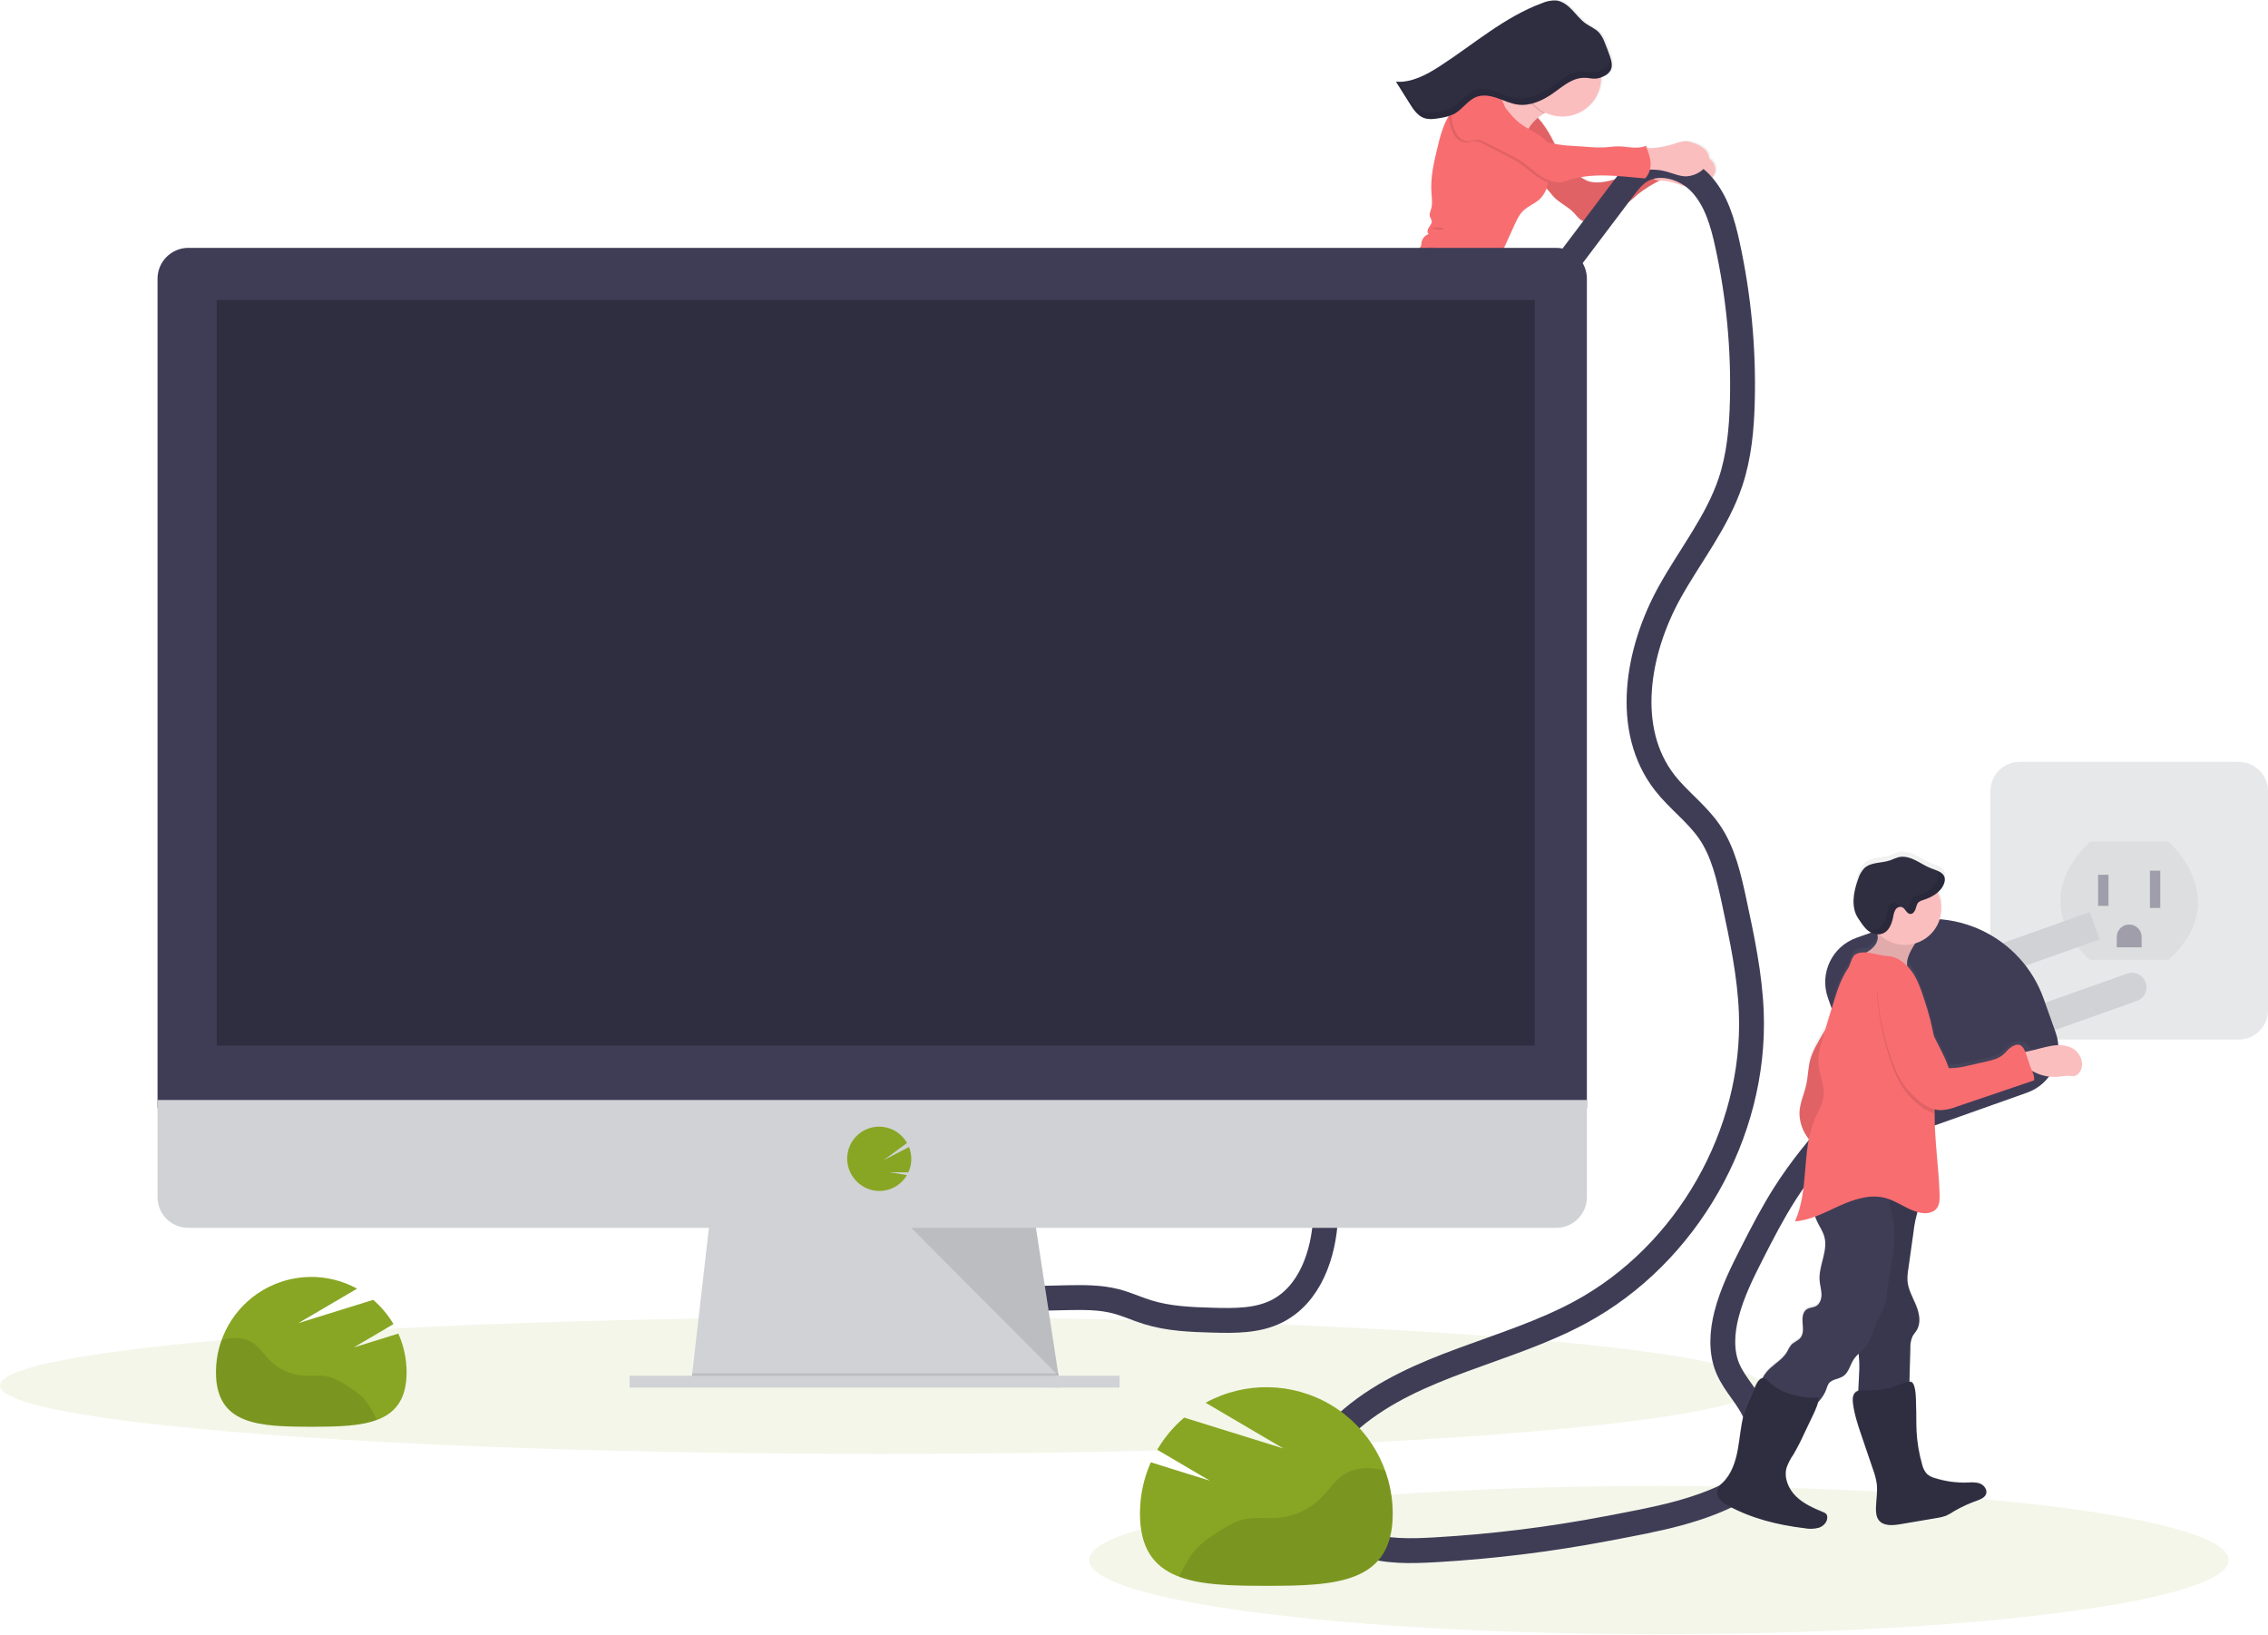
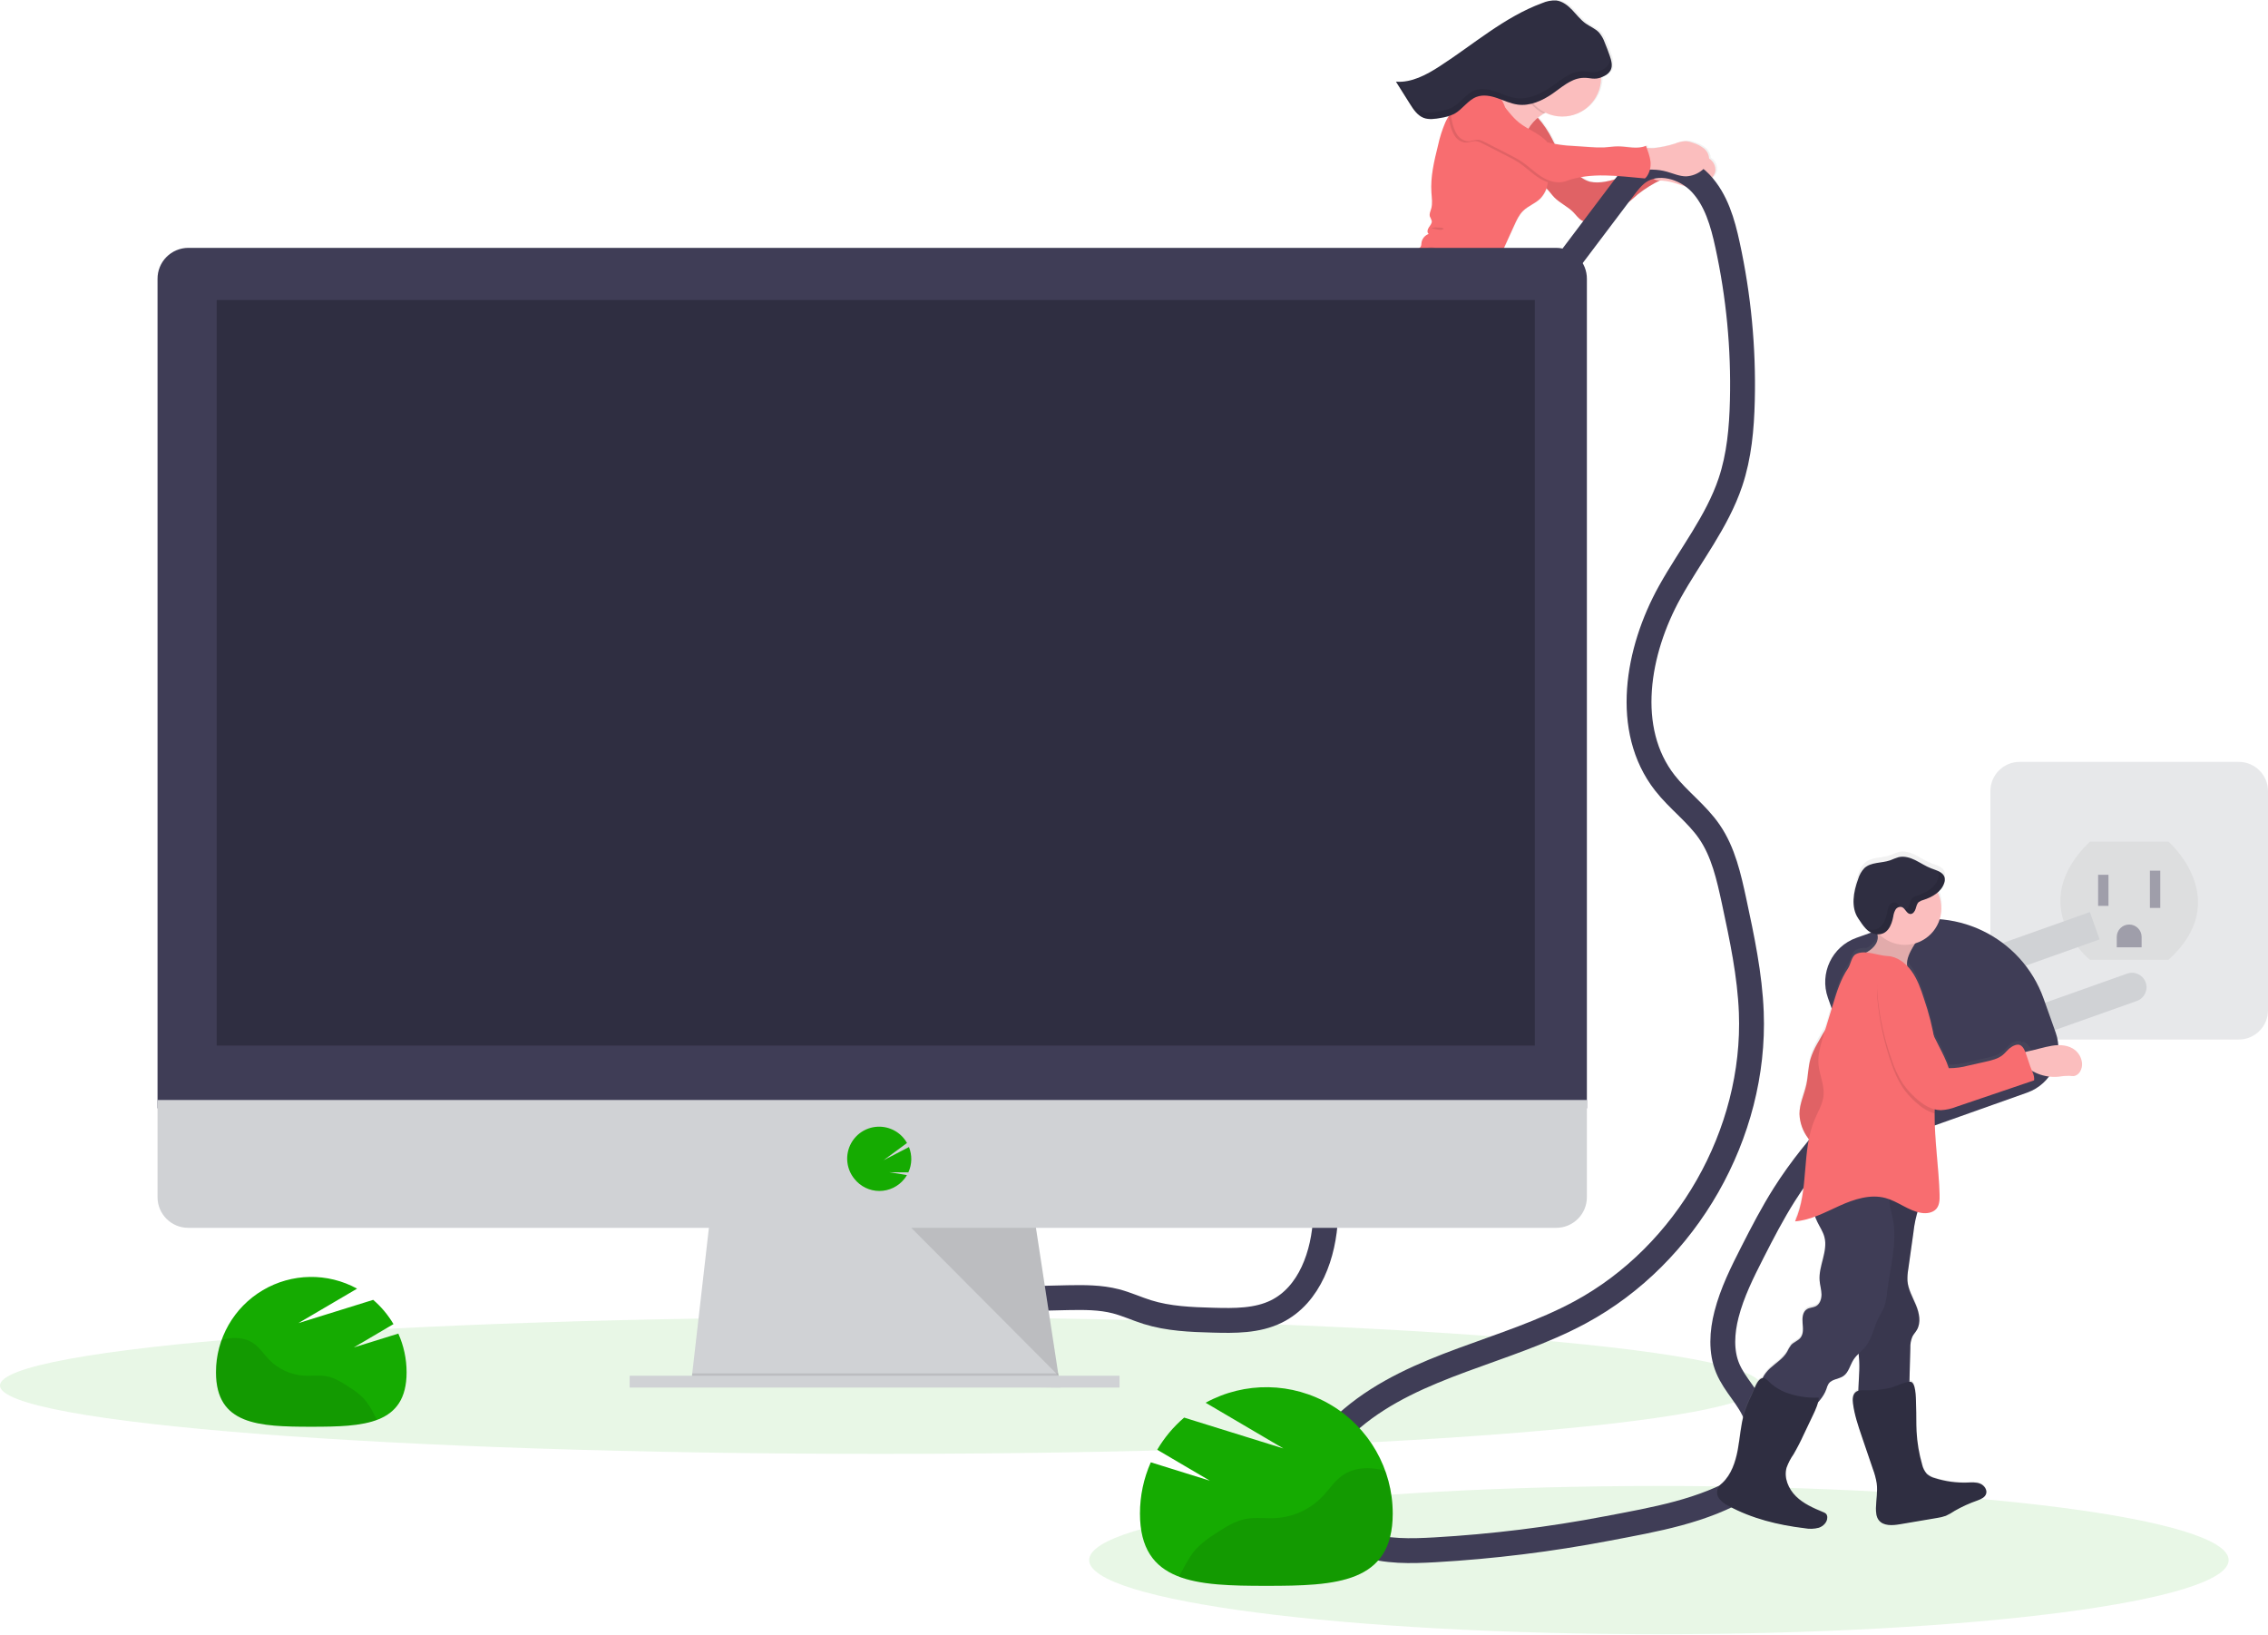
<svg xmlns="http://www.w3.org/2000/svg" xmlns:xlink="http://www.w3.org/1999/xlink" data-name="Layer 1" width="1094.72" height="788.69" viewBox="0 0 1094.72 788.69">
  <defs>
    <linearGradient id="a" x1="2938.83" y1="215.4" x2="2938.83" y2="-91.93" gradientTransform="rotate(59.3 1726.545 -1812.88)" gradientUnits="userSpaceOnUse">
      <stop offset="0" stop-color="gray" stop-opacity=".25" />
      <stop offset=".54" stop-color="gray" stop-opacity=".12" />
      <stop offset="1" stop-color="gray" stop-opacity=".1" />
    </linearGradient>
    <linearGradient id="b" x1="1364.21" y1="820.42" x2="1364.21" y2="492.03" gradientTransform="matrix(-1 -.04 -.04 1 2349.24 29.65)" xlink:href="#a" />
  </defs>
  <g opacity=".5">
    <rect x="960.72" y="367.69" width="134" height="134" rx="14.12" fill="#d0d2d5" />
    <path d="M1008.72 406.2h38s32 28 0 57h-38s-32-26 0-57z" opacity=".1" />
    <path fill="#3f3d56" d="M1012.72 422.19h5v15h-5zm25-2h5v18h-5zm-10 26a6 6 0 016 6v5h-12v-5a6 6 0 016-6z" />
  </g>
  <path d="M674.41 294.11c3.17-.07 6.33.17 9.49 0 2.89-.14 5.76-.61 8.65-.9 4.94-.49 9.92-.45 14.88-.66 3.26-.14 6.7-.46 9.34-2.38 2.48-1.79 3.86-4.71 6.07-6.83 9-8.65 15.17-20.22 23.17-29.82 2-2.44 4.09-4.87 5.9-7.48 3.47-5 5.92-10.67 8.36-16.27a45.11 45.11 0 002.4-6.42c.45-1.76.68-3.58 1.28-5.3 1.24-3.52 4.22-6.6 4.58-10.31l-.42.06c3.64-4.63 3.08-12.7 4.88-18.63a80.28 80.28 0 014.17-10.29l6.69-14.57c1.15-2.5 2.35-5.08 4.34-7 2.41-2.33 5.77-3.49 8.19-5.81a12.71 12.71 0 003.14-5.11l.21.2c1.28 1.25 2.28 2.78 3.53 4.07 2.69 2.78 6.42 4.37 9.16 7.1 1.4 1.39 2.55 3.08 4.24 4.09a4.7 4.7 0 005.44-.67c4.91-4.32 12.23-4.72 17.54-8.53 1.47-1.06 2.75-2.35 4.13-3.51a56.32 56.32 0 0110.67-6.7 26.61 26.61 0 016.59.94c3.08.85 6.09 2.26 9.29 2.2a13.4 13.4 0 007.81-3c1.63-1.26 3.12-3 3.36-5a6.42 6.42 0 00-2.4-5.4c-.22-.19-.45-.36-.68-.53A6.68 6.68 0 00876 127a16 16 0 00-5.45-2.78 11.69 11.69 0 00-3.44-.78 15.7 15.7 0 00-5.34 1.25 51.34 51.34 0 01-10.47 2.2c-.63.06-1.91-.07-3-.08l-.37-1.06c-4.16 1.92-9 .34-13.56.35-2.22 0-4.43.39-6.64.53a59.92 59.92 0 01-7.34-.16L813 126a87.11 87.11 0 01-9.42-1c-.83-1.69-1.66-3.38-2.59-5a46.27 46.27 0 00-5.49-7.63 26.52 26.52 0 012.64-2l.18-.11c.23-.13.51-.27.82-.41a18.93 18.93 0 0027.06-17.08 14.5 14.5 0 001.6-.73c.3-.16.6-.33.89-.52l.43-.29a8.34 8.34 0 00.78-.67c.12-.12.24-.24.35-.37a4.78 4.78 0 00.57-.84c.06-.12.12-.23.17-.35s0-.09.05-.14.07-.18.1-.26 0-.12.05-.18l.06-.24a1.29 1.29 0 000-.19v-.44a1.64 1.64 0 010-.22 1.7 1.7 0 000-.22v-.22a1.62 1.62 0 000-.22v-.27a1.79 1.79 0 000-.23v-.91a1.16 1.16 0 000-.18 2.33 2.33 0 000-.28v-.16c0-.05 0-.2-.07-.3v-.14l-.09-.32v-.12c0-.11-.07-.22-.1-.33v-.1l-.12-.36v-.06c0-.17-.11-.35-.17-.52-.75-2.16-1.56-4.31-2.42-6.43a15.64 15.64 0 00-2.78-4.86c-1.77-1.88-4.31-2.82-6.43-4.32-2.5-1.76-4.37-4.25-6.49-6.47s-4.69-4.23-7.74-4.6a15.16 15.16 0 00-7.06 1.29c-18.37 6.78-33.41 20.14-49.88 30.74-6.41 4.13-13.59 8-21.18 7.47l6.7 10.64c.32.52.65 1 1 1.54s.7 1 1.07 1.5a12.07 12.07 0 003.51 3.22 7.69 7.69 0 001.08.52 8.88 8.88 0 001 .31c2.39.57 5 .09 7.42-.39.83-.16 1.66-.33 2.48-.52l1-.28h.16v.16c-.56 1-1.09 1.91-1.56 2.9a60.81 60.81 0 00-3.57 11.12c-1.89 7.5-3.79 15.16-3.29 22.86.17 2.6.61 5.26-.14 7.76-.36 1.23-1 2.49-.66 3.71a17.12 17.12 0 01.92 2.18c.16 1.16-.76 2.16-1.42 3.12s-1 2.49-.06 3.16a5.39 5.39 0 00-3.57 4.45 3.79 3.79 0 01-.34 1.71 4.23 4.23 0 01-1 .93 5.39 5.39 0 00-1.87 3.36c-1.93 0-3.56 1.88-5.32 3a21.45 21.45 0 01-4.85 1.76c-4.83 1.54-9 4.71-12.77 8.05-2.1 1.83-4.22 3.85-5.14 6.47-.3.86-.46 1.76-.72 2.63a18.14 18.14 0 01-2.32 4.74 34.23 34.23 0 01-7 7.82 18.59 18.59 0 00-3.6 3.86c-1.53 2.21-4.64 2.87-6.28 5a23.75 23.75 0 01-2 3c-1.27 1.2-3.19 1.3-4.81 2-3.79 1.57-5.54 6-8.92 8.34a.94.94 0 01-.67.22c-.29 0-.46-.35-.71-.52-.49-.33-1.14-.08-1.72.07s-1.36.09-1.51-.49c-8.15-4.94-16.16-10.3-24.32-15.24l-3.72-2.25-19.9-12.06a1.48 1.48 0 00-1.57 0l-.62.43c-1-1.06-2.11-2-2.77-2.78-.27-.31-.54-.62-.82-.92a1.22 1.22 0 00.53-.1 1 1 0 00.43-1.3 3.26 3.26 0 00-.92-1.17 22.15 22.15 0 01-2.39-2.73 25.24 25.24 0 00-2.63-3.44 4.83 4.83 0 00-3.9-1.55 6.33 6.33 0 00-2.26.91 37.09 37.09 0 00-7.5 5.75.79.79 0 00-.33.62c0 .2.2.35.22.54a.7.7 0 01-.19.5 20.93 20.93 0 01-4.73 4.31q-3.81 2.85-7.45 5.92a10.42 10.42 0 00-3.48 4.25 8.31 8.31 0 00.61 5.9c1.66 3.91 4.57 7.15 7.45 10.28a3.64 3.64 0 001.91 1.34 2.43 2.43 0 001.73-.42c1.77-1.16 2.06-3.56 2.19-5.66.05-1 .11-1.92.17-2.88a1.33 1.33 0 01.11-.56 1.4 1.4 0 01.61-.49l2.75-1.45c-.08-.13-.17-.26-.26-.39a11.21 11.21 0 016.49-.42c1.46.43 2.8 1.3 4.2 1.84a9.29 9.29 0 001 5.42c5.13.53 9.75 2.81 14.34 5.11a114.33 114.33 0 0110.78 6.09q4.24 2.76 8.3 5.77c3.84 2.84 7.55 5.85 11.22 8.89a54.11 54.11 0 007.67 5.65c7.22 4.05 16.9 4.19 23.53-.86 8.36-6.37 19-9.68 28-15.19a31.6 31.6 0 007.25-5.57 4.94 4.94 0 01-.12.77c-.54 2.49-2.69 4.29-3.5 6.81-.63 2-.4 4.31-1.62 6-.93 1.29-2.67 2.21-2.72 3.8 0 .44.13.88.13 1.32a4.13 4.13 0 01-.48 1.59c-1 2.25-2.12 4.61-4.17 6-.8.55-1.82 1.05-2 2a1.89 1.89 0 01-.21.79c-.34.47-1.09.22-1.63.42-.75.28-.87 1.25-1.17 2a3.24 3.24 0 01-3.27 1.92c-6.83-.83-13.54 2.26-20.42 2.08-2.37-.07-4.73-.31-7.11-.33-7.3-.06-14.45 2-21.48 4a11.34 11.34 0 00-1.42 4.5 17.37 17.37 0 01-7.35.28 15.67 15.67 0 00-1.84-.25 2.77 2.77 0 00.16-1.42 40.15 40.15 0 00-8.23 3.67c-1.71 1-3.52 2.4-3.68 4.37a6.57 6.57 0 00.32 2.24l.93 3.53a3.72 3.72 0 00.83 1.77c.31.3.72.48 1 .8a3.14 3.14 0 01.54 1.27l.78 3.06a19.46 19.46 0 01.62 3.11c.09 1 0 1.92.07 2.88a29.93 29.93 0 00.69 4.7l1.11 5.54a18.91 18.91 0 001.31 4.5c.47 1 1.1 1.86 1.48 2.86.3.77.44 1.59.8 2.32a6.19 6.19 0 002.9 2.68 3.23 3.23 0 001.41.44c1.42 0 2.44-1.32 3.1-2.58a15.6 15.6 0 002.07-7.52c0-1.06-.21-2.11-.3-3.17-.24-3 .62-5.92.62-8.91a1.75 1.75 0 00-1.25-1.82c.09-2.54.08-5.23 1.42-7.4a11.15 11.15 0 012.44-2.65c.37 1.18.78 2.35 1.24 3.49 7.61-2.22 15.47-4.36 23.44-4.56zM837 140.54c-.54.2-1.09.4-1.65.58-4.66 1.55-10 3.06-14.82 2a12.87 12.87 0 01-4.06-2l-.35-.22c6.79-1.19 13.88-.9 20.88-.36z" transform="translate(-52.64 -55.65)" fill="url(#a)" />
  <path d="M811.42 74.6a15.45 15.45 0 015.31-1.23 11.65 11.65 0 013.42.79 16.08 16.08 0 015.44 2.8 6.51 6.51 0 012.41 5.4c-.23 2-1.71 3.73-3.33 5a13.27 13.27 0 01-7.76 3c-3.18.05-6.18-1.38-9.25-2.23a26.56 26.56 0 00-6.86-1 15 15 0 01-3.49-.22 3.74 3.74 0 01-2.68-2.06 5.28 5.28 0 010-3c.23-1.24.19-4.18 1.29-4.92.88-.6 4-.12 5.08-.21a50.14 50.14 0 0010.42-2.12z" fill="#fbbebe" />
  <path d="M740.03 54.47a46.24 46.24 0 017.75 10c3.52 6.14 5.76 13.28 11.06 18a37.32 37.32 0 004.47 3.23 12.9 12.9 0 004.06 2c4.76 1.07 10.1-.42 14.74-2a93.35 93.35 0 0013.33-6 11 11 0 001.56 5.48c1.11 1.57 3.38 2.49 5 1.5a59.3 59.3 0 00-11.53 7.13c-1.37 1.16-2.64 2.44-4.1 3.49-5.27 3.79-12.56 4.17-17.43 8.47a4.69 4.69 0 01-5.41.65c-1.69-1-2.84-2.72-4.23-4.11-2.74-2.74-6.46-4.34-9.15-7.13-1.25-1.29-2.25-2.82-3.53-4.08-1.83-1.8-4.21-3-5.89-5-1.25-1.47-2-3.26-3.17-4.83-1-1.36-2.18-2.55-3.07-4-2.18-3.47-2.16-8-.91-11.89s4.12-7.52 6.45-10.91z" fill="#f86d70" />
  <path d="M740.03 54.47a46.24 46.24 0 017.75 10c3.52 6.14 5.76 13.28 11.06 18a37.32 37.32 0 004.47 3.23 12.9 12.9 0 004.06 2c4.76 1.07 10.1-.42 14.74-2a93.35 93.35 0 0013.33-6 11 11 0 001.56 5.48c1.11 1.57 3.38 2.49 5 1.5a59.3 59.3 0 00-11.53 7.13c-1.37 1.16-2.64 2.44-4.1 3.49-5.27 3.79-12.56 4.17-17.43 8.47a4.69 4.69 0 01-5.41.65c-1.69-1-2.84-2.72-4.23-4.11-2.74-2.74-6.46-4.34-9.15-7.13-1.25-1.29-2.25-2.82-3.53-4.08-1.83-1.8-4.21-3-5.89-5-1.25-1.47-2-3.26-3.17-4.83-1-1.36-2.18-2.55-3.07-4-2.18-3.47-2.16-8-.91-11.89s4.12-7.52 6.45-10.91z" opacity=".1" />
  <path d="M562.3 146.82a10.36 10.36 0 00-2.82-2.55 8.54 8.54 0 00-5.27-.54c-4.46.68-8.6 2.72-12.52 5-3.16 1.81-6.3 3.82-8.56 6.67a6.85 6.85 0 00-1.51 3 6.18 6.18 0 00.23 2.73 6.6 6.6 0 003.57 4.62c2.09.82 4.42-.05 6.52-.85 2.82-1.09 5.92-2.1 8.82-1.24 2.15.64 4 2.27 6.27 2.33 2.67.08 4.83-2.08 6.53-4.14 1.47-1.8 4.69-5.05 4.48-7.58s-4.16-5.64-5.74-7.45zm33.7 77.83a17.27 17.27 0 01-7.5.31c-1.52-.28-3.38-.64-4.35.55a3.58 3.58 0 00-.61 1.48c-2.49 10.19-.21 21 4 30.65a.94.94 0 00.28.42c.27.2.64.06.95-.07a11.28 11.28 0 002.83-1.65c1.92-1.74 2.33-4.57 2.42-7.16s.05-5.33 1.39-7.55c1.68-2.75 5.19-4.09 6.57-7 1.11-2.37.53-5.18-.45-7.6-.33-.84-.46-3-1.24-3.41s-3.4.79-4.29 1.03z" fill="#fbbebe" />
  <path d="M562.01 145.8a1 1 0 00.42-1.3 3.38 3.38 0 00-.92-1.18 20.69 20.69 0 01-2.38-2.74 27.68 27.68 0 00-2.63-3.44 4.85 4.85 0 00-3.89-1.56 6 6 0 00-2.25.9 36.36 36.36 0 00-7.45 5.72c-.17.17-.36.38-.32.62s.2.34.22.54a.69.69 0 01-.18.49 20.68 20.68 0 01-4.7 4.29q-3.78 2.84-7.4 5.9a10.3 10.3 0 00-3.45 4.23 8.41 8.41 0 00.63 5.89c1.67 3.92 4.58 7.16 7.45 10.31a3.78 3.78 0 001.92 1.35 2.42 2.42 0 001.72-.42c1.75-1.15 2-3.55 2.15-5.64l.16-2.89a1.29 1.29 0 01.11-.55 1.35 1.35 0 01.61-.49l2.72-1.44a8.77 8.77 0 00-8-4.16 3 3 0 01-2.14-.29 1.76 1.76 0 010-2.44 5.38 5.38 0 012.36-1.31c7.17-2.63 13.65-6.85 20.61-10a5.29 5.29 0 012.46-.57c.7.05 1.52.46 2.17.18zm28.25 104.72c-.32.6-.43 1.3-.78 1.89s-1.11 1-1.7.7a1.75 1.75 0 01-.66-.89 37.36 37.36 0 01-2.45-22.06 13.91 13.91 0 011.07-3.52c.53-1.08 1.3-2.18 1.08-3.36a39.64 39.64 0 00-8.18 3.64c-1.7 1-3.49 2.39-3.65 4.35a6.84 6.84 0 00.33 2.24l.94 3.53a3.65 3.65 0 00.84 1.77c.3.3.71.49 1 .81a3 3 0 01.54 1.26l.79 3.06a19.6 19.6 0 01.63 3.12c.09 1 0 1.92.08 2.88a31 31 0 00.7 4.69l1.13 5.54a19.26 19.26 0 001.32 4.5c.47 1 1.1 1.86 1.49 2.87.29.77.44 1.59.8 2.32a6.29 6.29 0 002.89 2.69 3.39 3.39 0 001.41.45c1.41.05 2.42-1.32 3.08-2.58a15.56 15.56 0 002-7.5c0-1.06-.22-2.11-.31-3.17-.25-3 .59-5.91.58-8.9.02-2.8-3.94-2.27-4.97-.33z" fill="#f86d70" />
  <path d="M736.98 76.29a22.08 22.08 0 01-8-6.25 38.19 38.19 0 01-3-4.45 135.15 135.15 0 01-9.75-20.07c4.26.87 8.73 1.66 12.92.46a17.84 17.84 0 006-3.18 51.87 51.87 0 006.32-6.17 60.76 60.76 0 005 8c1.07 1.44 4.69 4.37 4.42 6.33s-4.27 2.94-5.89 3.87l-.17.11a22.68 22.68 0 00-6.15 5.73c-3.14 4.46-4.23 10.68-1.7 15.62z" fill="#fbbebe" />
  <path d="M745.08 54.79a18.74 18.74 0 01-9.85-12 51.87 51.87 0 006.32-6.17 60.76 60.76 0 005 8c1.07 1.44 4.69 4.37 4.42 6.33s-4.27 2.91-5.89 3.84z" opacity=".1" />
  <circle cx="754.08" cy="37.53" r="18.73" fill="#fbbebe" />
  <path d="M713.11 154.2a8.74 8.74 0 01-8.62.21 16.59 16.59 0 01-3.72-3.13c-6.15-6.31-12-13-16.11-20.83a14.44 14.44 0 01-1.82-5.37 5.9 5.9 0 011.93-5.12 4.16 4.16 0 001-.93 3.75 3.75 0 00.33-1.7 5.31 5.31 0 013.54-4.43c-1-.68-.6-2.19.05-3.16s1.56-2 1.4-3.12a17.12 17.12 0 00-.92-2.18c-.36-1.22.29-2.48.64-3.7.73-2.5.29-5.16.11-7.76-.53-7.7 1.34-15.34 3.19-22.83a61.24 61.24 0 013.52-11.1c.47-1 1-2 1.54-2.89a76.83 76.83 0 016.29-8.75 11.36 11.36 0 014.29-3.84 4.24 4.24 0 01.5-.18 10.88 10.88 0 013.82-.29c3.38.21 6.93 1 9.34 3.38s3.19 5.72 4.28 8.94a24.63 24.63 0 001.26 3.15c1.59 3.16 4.18 5.68 6.73 8.13l2.77 2.67c1.39 1.34 3.8 1 5.11 2.41a6.48 6.48 0 011.17 2.24 34.75 34.75 0 012.55 11.33 18.75 18.75 0 01-.15 2.59 13.64 13.64 0 01-3.79 8c-2.4 2.31-5.74 3.45-8.13 5.77-2 1.92-3.16 4.49-4.3 7l-6.61 14.54a82.39 82.39 0 00-4.11 10.25c-2.08 6.99-.9 16.85-7.08 20.7z" fill="#f86d70" />
  <path d="M655.36 236.6c-4.94.2-9.89.14-14.81.61-2.87.28-5.73.75-8.61.87-3.14.14-6.29-.11-9.44-.05-7.93.17-15.75 2.28-23.38 4.46a44.4 44.4 0 01-3.31-16.57 10.57 10.57 0 010-1.13 11.37 11.37 0 011.41-4.58c7-2 14.1-4 21.37-3.9 2.37 0 4.72.28 7.08.35 6.85.21 13.51-2.86 20.31-2a3.2 3.2 0 003.25-1.91c.29-.74.41-1.71 1.16-2 .54-.2 1.28.05 1.62-.41a2.1 2.1 0 00.21-.79c.2-1 1.21-1.45 2-2 2-1.38 3.13-3.74 4.13-6a4.07 4.07 0 00.47-1.58c0-.44-.14-.88-.13-1.33 0-1.58 1.77-2.49 2.69-3.78 1.21-1.7 1-4 1.59-6 .8-2.52 2.93-4.31 3.46-6.79a4.94 4.94 0 00.12-.77 31.32 31.32 0 01-7.21 5.54c-8.88 5.47-19.5 8.74-27.79 15.07-6.58 5-16.22 4.85-23.42.78a54.16 54.16 0 01-7.66-5.67c-3.66-3-7.36-6.07-11.19-8.93q-4-3-8.29-5.79a114.13 114.13 0 00-10.74-6.29c-4.58-2.32-9.19-4.62-14.29-5.17a10.53 10.53 0 01-.28-8.64 29.14 29.14 0 014.68-7.55 21.78 21.78 0 015.36-5.47 1.46 1.46 0 011.56 0l19.82 12.17 3.71 2.27c8.13 5 16.13 10.35 24.26 15.32.15.57.94.64 1.51.49s1.22-.39 1.71-.06c.24.16.41.46.71.52a1 1 0 00.66-.22c3.36-2.31 5.08-6.75 8.85-8.3 1.61-.66 3.52-.76 4.78-2a22.71 22.71 0 002-3c1.63-2.13 4.72-2.77 6.23-5a18.35 18.35 0 013.57-3.84 33.83 33.83 0 007-7.79 18.08 18.08 0 002.29-4.72c.26-.87.42-1.77.71-2.63.91-2.62 3-4.63 5.09-6.45 3.79-3.32 7.88-6.47 12.68-8a21.44 21.44 0 004.83-1.75c1.93-1.18 3.7-3.37 5.91-2.86a5 5 0 012.19 1.38 69.61 69.61 0 017.45 8.53q5.35 6.81 10.69 13.63a15.75 15.75 0 004.19 4.15 11.49 11.49 0 007.75 1c-.35 3.71-3.3 6.77-4.52 10.29-.59 1.71-.82 3.53-1.26 5.28a43.25 43.25 0 01-2.37 6.41c-2.4 5.59-4.82 11.21-8.26 16.23-1.78 2.61-3.83 5-5.84 7.45-7.93 9.57-14 21.11-23 29.72-2.18 2.11-3.56 5-6 6.81-2.65 1.96-6.07 2.26-9.26 2.39z" fill="#434175" />
  <path d="M693.04 109.72a5.43 5.43 0 00-2.5.75c1.83-.64 4.06 1.07 5.75.26.79-.38.67-.49 0-.72-1.01-.34-2.23-.03-3.25-.29z" opacity=".1" />
  <path fill="#d0d2d5" d="M935.241 466.28l73.503-26.101 4.685 13.192-73.503 26.102zm24.589 27.357l66.906-23.759a7 7 0 018.94 4.254 7 7 0 01-4.255 8.94l-66.907 23.758-4.684-13.193z" />
  <path d="M896.087 452.598l16.303-5.789a58 58 0 0174.065 35.248l5.789 16.303a22.68 22.68 0 01-13.783 28.962l-49.587 17.608a22.68 22.68 0 01-28.962-13.783l-17.608-49.587a22.68 22.68 0 0113.783-28.962z" fill="#3f3d56" />
  <path d="M692.14 119.48a3.88 3.88 0 00-2.11-.13 4.46 4.46 0 00-2.75 1.35 1.5 1.5 0 001.23 0 7.27 7.27 0 012-.22c.58 0 2.31.64 2.76.36.66-.43-.68-1.19-1.13-1.36zm54.99-31.54a19.42 19.42 0 01-4.28-2.06c-3.51-2.23-6.46-5.26-9.93-7.54a55.25 55.25 0 00-5.43-3l-11.71-6a11.87 11.87 0 00-2.84-1.16c-1.91-.42-4.06.86-6 .59a7.23 7.23 0 01-4.88-3.37 17.57 17.57 0 01-2.2-5.67 29.09 29.09 0 01-.67-3.59 16 16 0 01-.07-3.79 9.48 9.48 0 013.3-6.46 12.09 12.09 0 014.64-2 19.37 19.37 0 013.21-.53 11.43 11.43 0 011.85 0c4.42.35 8.16 3.35 11.11 6.65 1.55 1.74 3 3.61 4.48 5.38a24.63 24.63 0 001.26 3.15c1.59 3.16 4.18 5.68 6.73 8.13l2.77 2.67c1.39 1.34 3.8 1 5.11 2.41a6.48 6.48 0 011.17 2.24 34.75 34.75 0 012.53 11.36 18.75 18.75 0 01-.15 2.59zm-91.07 127.98l-60.26 8.87a11.37 11.37 0 011.41-4.58c7-2 14.1-4 21.37-3.9 2.37 0 4.72.28 7.08.35 6.85.21 13.51-2.86 20.31-2a3.2 3.2 0 003.25-1.91c.29-.74.41-1.71 1.16-2 .54-.2 1.28.05 1.62-.41a2.1 2.1 0 00.21-.79c.2-1 1.21-1.45 2-2 2-1.38 3.13-3.74 4.13-6a4.07 4.07 0 00.47-1.58c0-.44-.14-.88-.13-1.33 0-1.58 1.77-2.49 2.69-3.78 1.21-1.7 1-4 1.59-6 .8-2.52 2.93-4.31 3.46-6.79l.26-.34 10.26-4z" opacity=".1" />
-   <ellipse cx="425" cy="668.67" rx="425" ry="33" fill="#88a623" opacity=".1" />
-   <ellipse cx="800.72" cy="752.92" rx="275" ry="35.77" fill="#88a623" opacity=".1" />
+   <ellipse cx="425" cy="668.67" rx="425" ry="33" fill="#15ab01" opacity=".1" />
+   <ellipse cx="800.72" cy="752.92" rx="275" ry="35.77" fill="#15ab01" opacity=".1" />
  <path d="M475.25 641.95l.28-14.16q20-1.14 40-1.52c7.74-.14 15.58-.19 23.07 1.75 5.19 1.35 10.1 3.63 15.22 5.23 10.2 3.18 21 3.6 31.71 3.89 10.39.29 21.24.39 30.57-4.2 16.15-8 22.94-27.65 23.73-45.64s-2.79-36.12-.3-54" fill="none" stroke="#3f3d56" stroke-miterlimit="10" stroke-width="12" />
  <path fill="#d0d2d5" d="M511.81 669.66l-178.19-2.28.52-4.57 8.62-75.39h156.48l11.52 75.39.88 5.71.17 1.14z" />
  <path opacity=".1" d="M511.64 668.52h-88.93l-89.09-1.14.52-4.57h176.62l.88 5.71z" />
  <path fill="#d0d2d5" d="M303.92 663.95h236.45v5.71H303.92z" />
  <path d="M765.96 134.62a14.87 14.87 0 00-14.8-15H90.84a14.88 14.88 0 00-14.8 15v400.26h689.92z" fill="#3f3d56" />
  <path d="M76.04 530.88v46.89a14.8 14.8 0 0014.8 14.8h660.32a14.8 14.8 0 0014.8-14.8v-46.89z" fill="#d0d2d5" />
  <path fill="#2f2e41" d="M104.6 144.8h636.23v359.81H104.6z" />
-   <path d="M424.43 574.78a15.43 15.43 0 0012.13-5.89 15.28 15.28 0 001.2-1.77l-8.46-1.39 9.15.07a15.44 15.44 0 00.29-12.22l-12.27 6.37 11.32-8.32a15.42 15.42 0 10-25.43 17.25 15.4 15.4 0 0012.07 5.9z" fill="#88a623" />
+   <path d="M424.43 574.78a15.43 15.43 0 0012.13-5.89 15.28 15.28 0 001.2-1.77l-8.46-1.39 9.15.07a15.44 15.44 0 00.29-12.22l-12.27 6.37 11.32-8.32a15.42 15.42 0 10-25.43 17.25 15.4 15.4 0 0012.07 5.9z" fill="#15ab01" />
  <path opacity=".1" d="M439.85 592.56l71.09 71.39-10.91-71.39h-60.18z" />
  <path d="M745.18 141.87l38.18-50.59c2.28-3 4.63-6.13 7.76-8.29 9-6.22 22.19-2.54 29.72 5.43s10.69 19.06 13 29.78a316.11 316.11 0 017.16 75.15c-.32 13.29-1.51 26.72-5.74 39.33-6.42 19.18-19.43 35.33-29.26 53-15.83 28.47-22.46 66.44-2.42 92.13 6.53 8.37 15.42 14.77 21.45 23.51 6.81 9.87 9.46 21.94 12 33.66 3.79 17.7 7.59 35.51 8.29 53.6 2.26 58.49-31.09 116.93-82.59 144.75-35.75 19.32-79 24.92-110.09 51.12-11 9.23-20.48 22.8-17.78 36.86 2.2 11.41 12.22 20.08 23.22 23.85s22.93 3.46 34.53 2.8a636.33 636.33 0 0083-10.25c23.23-4.44 46.42-8.27 66.67-20.49a14 14 0 005.05-4.53c1.31-2.19 1.53-4.84 1.71-7.39.55-7.51 1.07-15.3-1.58-22.35-3.09-8.24-10.14-14.48-13.52-22.6s-2.77-17.47-.58-26c2.7-10.54 7.61-20.36 12.55-30.05 4.81-9.44 9.69-18.85 15.35-27.8 15.94-25.16 37.72-46 59.27-66.55" fill="none" stroke="#3f3d56" stroke-miterlimit="10" stroke-width="12" />
  <path d="M808.36 69.35a15 15 0 015.31-1.23 12 12 0 013.42.78 16.1 16.1 0 015.44 2.81 6.49 6.49 0 012.41 5.4c-.23 2-1.71 3.72-3.33 5a13.22 13.22 0 01-7.76 3c-3.18 0-6.18-1.38-9.25-2.24a26.55 26.55 0 00-6.86-1 15 15 0 01-3.49-.23 3.73 3.73 0 01-2.68-2.05 5.38 5.38 0 010-2.95c.24-1.24.2-4.19 1.3-4.93.88-.59 4-.11 5.08-.2a51.46 51.46 0 0010.41-2.16z" fill="#fbbebe" />
  <path d="M794.49 70.35c-4.14 1.9-9 .32-13.5.31-2.21 0-4.41.37-6.61.5a59.44 59.44 0 01-7.31-.19l-7.32-.5a62.44 62.44 0 01-12.79-1.76c-3.58-4.22-9.39-6.08-13.71-9.52-3.46-2.76-5.94-6.52-8.89-9.83s-6.69-6.3-11.1-6.65a16.41 16.41 0 00-5.07.54 11.82 11.82 0 00-4.63 2 9.44 9.44 0 00-3.3 6.46 21.68 21.68 0 00.73 7.38 17.62 17.62 0 002.2 5.68 7.34 7.34 0 004.89 3.37c1.93.26 4.07-1 6-.6a11.87 11.87 0 012.84 1.16l11.72 6a56.26 56.26 0 015.42 3c3.48 2.28 6.42 5.31 9.93 7.54s7.94 3.63 11.84 2.17c12-4.47 25.52-2.39 38.25-1.28-.08-.24.44-.46.59-.66a10.75 10.75 0 002-7.49c-.31-2.63-1.31-5.11-2.18-7.63z" fill="#f86d70" />
  <path d="M774.36 36.66a6.85 6.85 0 003-2.68c1.14-2.11.44-4.7-.34-7s-1.57-4.31-2.44-6.43a15.49 15.49 0 00-2.78-4.87c-1.77-1.89-4.3-2.84-6.41-4.33-2.5-1.77-4.37-4.28-6.48-6.49S754.22.6 751.18.23a14.94 14.94 0 00-6.82 1.27c-18.26 6.71-33.19 20-49.54 30.54-6.36 4.11-13.5 7.94-21 7.39l6.71 10.66c1.71 2.73 3.63 5.62 6.63 6.79 2.65 1 5.61.5 8.39 0a22.61 22.61 0 006.39-1.92c4-2.17 6.57-6.68 10.87-8.25 3.21-1.17 6.79-.45 10 .67s6.36 2.64 9.74 3.1c6 .81 12-1.9 17-5.4 3-2.08 5.73-4.47 9-6a13.56 13.56 0 018-1.41c3.03.42 4.81.56 7.81-1.01z" fill="#2f2e41" />
  <path d="M777.36 33.98c1.12-2.07.46-4.61-.3-6.84a6 6 0 01-.5 3.77 7 7 0 01-3 2.68c-3 1.58-4.82 1.44-7.9.93a13.66 13.66 0 00-8 1.41c-3.25 1.57-6 4-9 6-5 3.5-11 6.2-17 5.39-3.39-.45-6.52-2-9.74-3.1s-6.81-1.84-10-.67c-4.29 1.57-6.83 6.09-10.86 8.25a22.71 22.71 0 01-6.39 1.92c-2.79.54-5.75 1.07-8.39 0-3-1.16-4.92-4.06-6.64-6.79l-4.75-7.55h-1.15l6.71 10.66c1.71 2.73 3.63 5.62 6.63 6.79 2.65 1 5.61.5 8.39 0a22.61 22.61 0 006.39-1.92c4-2.17 6.57-6.68 10.87-8.25 3.21-1.17 6.79-.45 10 .67s6.36 2.64 9.74 3.1c6 .81 12-1.9 17-5.4 3-2.08 5.73-4.47 9-6a13.56 13.56 0 018-1.41c3.08.5 4.9.64 7.89-.93a6.85 6.85 0 003-2.71z" opacity=".1" />
  <path d="M881.7 773.66a10 10 0 012.18-2.42c4.37-4.12 6.4-10.18 7.48-16.12s1.39-12 3.12-17.81a57.24 57.24 0 013.52-8.67c1-2.14 2.25-6.34 4.09-7.83a2.66 2.66 0 011.26-.61 14.65 14.65 0 013.62-4.82c2.86-2.59 6.35-4.65 8.26-8a17.64 17.64 0 011.93-3.29c1.29-1.43 3.33-2 4.52-3.51 1.55-1.94 1.2-4.71 1-7.19s0-5.43 2.14-6.72c1.28-.79 2.93-.72 4.26-1.41 2-1 2.79-3.53 2.75-5.78s-.74-4.44-.92-6.68c-.56-7.16 4.16-14.28 2.33-21.22-.69-2.63-2.26-4.92-3.43-7.36a17.2 17.2 0 01-1-2.54 35.57 35.57 0 01-9.73 2.35c5.51-12.36 4.11-26.73 6.68-40l-.33-.46a20.71 20.71 0 01-4.22-11.85c0-5 2.31-9.57 3.35-14.4.88-4.12.85-8.41 2-12.45a38.32 38.32 0 013.17-7.22c1.25-2.32 2.56-4.59 3.93-6.83q1.92-6.36 3.85-12.72c1.8-6 3.65-12 7.15-17.14 1.28-1.89 1.67-5.7 3.64-6.84a8.73 8.73 0 015.2-.91c2.78-1.56 5.22-3.81 5.57-6.89a6.68 6.68 0 00-.2-2h-.34c-4.41-.41-6.63-4.29-8.92-7.68-3.71-5.51-2.29-12.95 0-19.2a13 13 0 013-5.29c3.21-3 8.29-2.34 12.43-3.79a42.64 42.64 0 014.11-1.55c2.75-.65 5.63.26 8.15 1.52s4.87 2.92 7.51 3.92 5.9 1.79 6.55 4.5a4.91 4.91 0 01-.23 2.73 10.18 10.18 0 01-3.08 4.45 17.82 17.82 0 01-10.87 24.83 49 49 0 00-2.12 3.73c-1.16 2.24-2.14 4.88-1.75 7.28a21.37 21.37 0 012 2.44c2.87 4 4.5 8.7 6 13.38a139.66 139.66 0 014.84 18.27c2.44 5.18 5.42 10.14 7.19 15.59a35.2 35.2 0 009.38-1.25l8.44-1.92c2.93-.66 6-1.38 8.3-3.32 1.22-1 2.17-2.33 3.41-3.33s3.73-2.15 5.09-1.33a4 4 0 01.69.53c1.23-2.5 9.1 7.73 3.72 8.74l.35 1c.71 2.07 2.22 4.59 1.84 6.75L997 588.21a23.19 23.19 0 01-7.56 1.67 12.21 12.21 0 01-3-.4v1.99c-.1 13.19 2 26.3 2.39 39.48.07 2.4 0 5-1.52 6.88-1.7 2.06-4.72 2.46-7.35 2a16.65 16.65 0 01-1.86-.41 69.45 69.45 0 00-1.92 10.1l-2.49 17.76a26.45 26.45 0 00-.39 5.54c.29 4.18 2.5 7.94 4.1 11.81s2.55 8.5.44 12.11c-.65 1.12-1.56 2.08-2.15 3.24a13.1 13.1 0 00-1 5.67q-.23 8.1-.44 16.18a1.89 1.89 0 011.26.26c2.08 1.61 1.85 9.33 2 11.72.16 4 0 8.08.22 12.12a71.1 71.1 0 002.68 16.13 10.29 10.29 0 002.29 4.61 9.82 9.82 0 004.06 2.11 46.58 46.58 0 0015.42 2.1c2.11-.07 4.31-.27 6.27.53s3.54 3 2.83 5c-.61 1.68-2.46 2.48-4.13 3.11a64.81 64.81 0 00-11 5.06 29.31 29.31 0 01-4.26 2.41 21.58 21.58 0 01-4.38 1.08l-17.72 3c-3.63.63-8 1-10.31-2-1.25-1.62-1.43-3.82-1.37-5.87.1-4 .9-8.07.37-12.07a36.46 36.46 0 00-1.85-6.94l-5.32-15.72c-1.78-5.27-3.58-10.58-4.27-16.1-.25-2-.23-4.27 1.3-5.52a3.54 3.54 0 011.32-.68c.06-4.82.69-9.65.42-14.47-.07-1.2-.19-2.41-.29-3.61a16.82 16.82 0 00-2.48 2.92c-1.7 2.67-2.33 6.21-4.94 8-2.22 1.52-5.51 1.44-7.07 3.64a10.26 10.26 0 00-1.12 2.71 19.6 19.6 0 01-4 6.35 32.91 32.91 0 01-2.47 6.34q-2.21 4.65-4.4 9.3c-1.57 3.32-3.15 6.64-5 9.78a27 27 0 00-3.35 6.46c-1.41 4.94.88 10.36 4.53 14s8.44 5.73 13.16 7.68a3.62 3.62 0 011.35.8 2.58 2.58 0 01.6 1.74c0 2.31-1.89 4.29-4.07 5a15.27 15.27 0 01-6.83.25c-12.78-1.55-25.52-4.67-36.82-10.88a13.22 13.22 0 01-4.4-3.39 5.18 5.18 0 01-.78-5.13z" transform="translate(-52.64 -55.65)" fill="url(#b)" />
  <path d="M883.08 493.76q-3.19 4.9-6 10.06a37.17 37.17 0 00-3.17 7.16c-1.17 4-1.13 8.28-2 12.36-1 4.8-3.34 9.38-3.34 14.29a20.5 20.5 0 004.22 11.77 56.63 56.63 0 008.82 9.1 187.62 187.62 0 0012.48-61.21c.1-2.9.11-5.9-.94-8.6-.66-1.7-3.77-6.36-5.78-4.53-.73.67-.92 3.69-1.37 4.69a36.23 36.23 0 01-2.92 4.91z" fill="#f86d70" />
  <path d="M883.08 493.76q-3.19 4.9-6 10.06a37.17 37.17 0 00-3.17 7.16c-1.17 4-1.13 8.28-2 12.36-1 4.8-3.34 9.38-3.34 14.29a20.5 20.5 0 004.22 11.77 56.63 56.63 0 008.82 9.1 187.62 187.62 0 0012.48-61.21c.1-2.9.11-5.9-.94-8.6-.66-1.7-3.77-6.36-5.78-4.53-.73.67-.92 3.69-1.37 4.69a36.23 36.23 0 01-2.92 4.91z" opacity=".1" />
  <path d="M990.43 504.69c3.91-.65 8.25-.33 11.29 2.2a9.32 9.32 0 013.24 6.16c.26 2.78-1.35 6.06-4.13 6.28a13.17 13.17 0 01-2-.13 29.88 29.88 0 00-5.24.43 21.42 21.42 0 01-18.24-7.36c-2.38-2.94.76-4.29 3.59-4.89 3.86-.82 7.63-2.03 11.49-2.69z" fill="#fbbebe" />
  <path d="M923.55 595.01l-2.48 17.62a26 26 0 00-.38 5.5c.29 4.15 2.49 7.88 4.09 11.72s2.56 8.43.45 12c-.65 1.12-1.57 2.06-2.15 3.21a13 13 0 00-1 5.64l-.68 25a158.71 158.71 0 01-23.18-.13 1.35 1.35 0 01-.86-.22 1.38 1.38 0 01-.29-.91c-.34-5.85.68-11.71.35-17.56-.12-2.14-.43-4.27-.46-6.42-.13-8.71 4.18-17.24 2.88-25.86a57.35 57.35 0 00-1.6-6.42c-4.11-15-3.24-30.77-2.34-46.25a1.18 1.18 0 01.2-.7 1.23 1.23 0 01.55-.3 28.48 28.48 0 0125.78 4.91c1.09.88 3.84 1.73 4.56 2.77 1 1.47-.32 2.92-.89 4.48a56.89 56.89 0 00-2.55 11.92z" fill="#3f3d56" />
  <path d="M923.55 595.01l-2.48 17.62a26 26 0 00-.38 5.5c.29 4.15 2.49 7.88 4.09 11.72s2.56 8.43.45 12c-.65 1.12-1.57 2.06-2.15 3.21a13 13 0 00-1 5.64l-.68 25a158.71 158.71 0 01-23.18-.13 1.35 1.35 0 01-.86-.22 1.38 1.38 0 01-.29-.91c-.34-5.85.68-11.71.35-17.56-.12-2.14-.43-4.27-.46-6.42-.13-8.71 4.18-17.24 2.88-25.86a57.35 57.35 0 00-1.6-6.42c-4.11-15-3.24-30.77-2.34-46.25a1.18 1.18 0 01.2-.7 1.23 1.23 0 01.55-.3 28.48 28.48 0 0125.78 4.91c1.09.88 3.84 1.73 4.56 2.77 1 1.47-.32 2.92-.89 4.48a56.89 56.89 0 00-2.55 11.92z" opacity=".1" />
  <path d="M877.18 589.69c1.17 2.43 2.74 4.7 3.43 7.31 1.83 6.89-2.88 14-2.32 21.06.18 2.23.87 4.4.92 6.63s-.77 4.71-2.75 5.73c-1.33.69-3 .62-4.25 1.4-2.11 1.28-2.35 4.22-2.14 6.67s.55 5.21-1 7.14c-1.19 1.49-3.23 2.06-4.51 3.47a17.3 17.3 0 00-1.94 3.27c-1.91 3.33-5.39 5.38-8.25 8s-5.28 6.46-4 10.08c.94 2.67 3.58 4.31 6.12 5.56a64.93 64.93 0 0014.57 5.15 3.51 3.51 0 001.67.08 3.64 3.64 0 001.46-1c2.95-2.89 6-5.92 7.36-9.81a10.27 10.27 0 011.12-2.69c1.56-2.18 4.84-2.11 7.07-3.61 2.6-1.77 3.23-5.29 4.93-7.94 1.61-2.5 4.19-4.22 6-6.56 3-3.88 3.81-9.05 6-13.48.93-1.89 2.12-3.64 2.86-5.61a30.4 30.4 0 001.37-7.23c1.41-11.68 5-23.44 2.74-35-.5-2.55-1.27-5-1.59-7.62-.56-4.54.32-9.17-.35-13.7a3.73 3.73 0 00-1.51-2.9 4.18 4.18 0 00-1.72-.36 118.6 118.6 0 00-17.78.41c-3 .29-6.37.9-8.16 3.35-1.53 2.09-1.45 4.91-2 7.46-.6 3.13-2.19 4.85-3.86 7.31s-.72 4.9.51 7.43z" fill="#3f3d56" />
  <path d="M900.25 670.95c-1.58 0-3.33-.09-4.55.91-1.52 1.24-1.55 3.53-1.3 5.49.7 5.47 2.49 10.74 4.28 16l5.32 15.61a35.87 35.87 0 011.85 6.88c.53 4-.27 8-.37 12 0 2 .13 4.22 1.38 5.83 2.26 2.9 6.67 2.56 10.3 1.94l17.71-3a21.72 21.72 0 004.38-1.07 29.68 29.68 0 004.25-2.4 65.38 65.38 0 0111-5c1.66-.62 3.52-1.42 4.12-3.09.71-2-.87-4.19-2.83-5s-4.15-.6-6.27-.53a46.72 46.72 0 01-15.4-2.09 9.61 9.61 0 01-4.06-2.09 10.12 10.12 0 01-2.3-4.57 71.27 71.27 0 01-2.68-16c-.2-4-.06-8-.22-12-.1-2.37.13-10-2-11.63-1.59-1.22-8.14 2.15-10.28 2.64a49.57 49.57 0 01-12.33 1.17zm-58.35 11.12c-1.72 5.74-2 11.79-3.11 17.68s-3.1 11.91-7.47 16a9.69 9.69 0 00-2.17 2.4 5.06 5.06 0 00.75 5.23 13.13 13.13 0 004.39 3.37c11.29 6.16 24 9.26 36.81 10.8a15.36 15.36 0 006.82-.24c2.18-.74 4.11-2.7 4.07-5a2.53 2.53 0 00-.6-1.72 3.73 3.73 0 00-1.35-.79c-4.72-1.94-9.52-4.06-13.16-7.63s-5.94-9-4.53-13.86a27.38 27.38 0 013.34-6.41 106.05 106.05 0 005-9.7l4.4-9.23c1.28-2.69 2.59-5.47 2.8-8.46a40.57 40.57 0 01-16.21-2.59 25.54 25.54 0 01-6.67-4c-1.7-1.42-3.25-4.06-5.54-2.21-1.84 1.48-3 5.64-4.09 7.76a59.48 59.48 0 00-3.48 8.6z" fill="#2f2e41" />
  <path d="M906.36 452.89c-.44 3.83-4.16 6.37-7.71 7.88l22.46 7.18c-1.45-2.78-.27-6.18 1.17-9a50.81 50.81 0 014-6.4c.22-.31.47-.71.31-1.06a1.12 1.12 0 00-.63-.49c-4.62-2.06-9.38-4.19-14.43-4.94-1.46-.22-4.22-.8-5.31.69s.38 4.37.14 6.14z" fill="#fbbebe" />
  <path d="M906.36 452.89c-.44 3.83-4.16 6.37-7.71 7.88l22.46 7.18c-1.45-2.78-.27-6.18 1.17-9a50.81 50.81 0 014-6.4c.22-.31.47-.71.31-1.06a1.12 1.12 0 00-.63-.49c-4.62-2.06-9.38-4.19-14.43-4.94-1.46-.22-4.22-.8-5.31.69s.38 4.37.14 6.14z" opacity=".1" />
  <circle cx="919.45" cy="438.38" r="17.62" fill="#fbbebe" />
  <path d="M934.67 583.35c-1.7 2-4.71 2.44-7.34 2-6.15-1-11.19-5.53-17.2-7.16-7.38-2-15.2.57-22.16 3.71s-13.9 6.95-21.52 7.55c6.89-15.36 2.95-33.85 9.53-49.34 1.62-3.78 3.87-7.44 4.23-11.53.45-5.09-2.09-10-2.48-15.07-.36-4.51 1-9 2.29-13.29l4.83-15.85c1.8-5.9 3.65-11.91 7.14-17 1.28-1.87 1.68-5.65 3.64-6.79 4.28-2.46 10.77.65 15.41.82s8.87 3.47 11.58 7.2c2.87 3.94 4.5 8.63 6 13.27a125.22 125.22 0 015.34 21.23c.15 1.08.28 2.16.38 3.25 1 10.27-.46 20.6-.54 30.91v.08c-.09 13.08 2 26.09 2.4 39.17.06 2.43 0 5.04-1.53 6.84z" fill="#f86d70" />
  <path d="M933.8 537.35c-3.45-.87-6.58-3.09-9.25-5.53a39 39 0 01-6.14-6.95 50.28 50.28 0 01-5.29-11.16 129.34 129.34 0 01-7-32.28c-.26-3-.34-6.21 1.45-8.59a7.23 7.23 0 018.74-2.13c2.37 1.16 3.9 3.49 5.31 5.71 2.82 4.43 5.65 8.9 7.46 13.82.8 2.18 1.39 4.43 2.17 6.62a61 61 0 002.74 6.33c.15 1.08.28 2.16.38 3.25.93 10.22-.49 20.55-.57 30.91z" opacity=".1" />
  <path d="M907.61 470.9c-1.78 2.37-1.7 5.62-1.45 8.59a129.28 129.28 0 007 32.27 49.43 49.43 0 005.29 11.16 38.67 38.67 0 006.14 6.95c3.4 3.11 7.54 5.88 12.15 5.92a23.42 23.42 0 007.56-1.65l37.51-12.74c.38-2.15-1.13-4.64-1.84-6.7l-2-5.94c-.57-1.63-1.24-3.4-2.72-4.29s-3.85.33-5.09 1.32-2.19 2.29-3.4 3.3c-2.32 1.92-5.37 2.63-8.3 3.29l-8.43 1.9a35.6 35.6 0 01-9.38 1.24c-2.35-7.17-6.82-13.49-9.35-20.61-.78-2.18-1.38-4.43-2.18-6.61-1.81-4.92-4.64-9.39-7.45-13.82-1.41-2.23-2.94-4.56-5.31-5.71a7.25 7.25 0 00-8.75 2.13z" fill="#f86d70" />
  <path d="M913.83 442.35a8.9 8.9 0 011.06-3.29 2.79 2.79 0 013-1.33c1.76.55 2.35 3.28 4.19 3.37 1.24.06 2.13-1.2 2.52-2.39s.6-2.52 1.53-3.36a5.61 5.61 0 012.18-1c4.27-1.35 8.68-3.85 10.1-8.1a4.9 4.9 0 00.23-2.7c-.65-2.69-4-3.5-6.55-4.48s-5-2.62-7.5-3.88-5.4-2.16-8.15-1.52a40.67 40.67 0 00-4.11 1.54c-4.14 1.43-9.22.77-12.43 3.75a13 13 0 00-3 5.25c-2.25 6.21-3.66 13.6.05 19.06 2.28 3.37 4.51 7.22 8.91 7.62 5.12.46 7.16-4.22 7.97-8.54z" fill="#2f2e41" />
  <path d="M921.65 436.59c.39-1.18.6-2.52 1.52-3.36a5.83 5.83 0 012.18-1c4.28-1.35 8.68-3.84 10.11-8.1a4.89 4.89 0 00.22-2.7 3.39 3.39 0 00-.53-1.19c1.63.7 3.05 1.65 3.45 3.31a4.9 4.9 0 01-.23 2.7c-1.42 4.25-5.83 6.75-10.1 8.1a5.61 5.61 0 00-2.18 1c-.93.84-1.14 2.18-1.53 3.36s-1.28 2.45-2.52 2.39-1.84-1.19-2.63-2.14c1.09-.14 1.87-1.28 2.24-2.37zm-18.72 12.16c5.14.47 7.17-4.2 8-8.52a8.9 8.9 0 011.06-3.29 2.78 2.78 0 013-1.32c.95.29 1.56 1.23 2.21 2a3 3 0 00-2.26 1.4 8.9 8.9 0 00-1.06 3.29c-.81 4.32-2.85 9-8 8.52a8.2 8.2 0 01-5.28-2.73 7.45 7.45 0 002.33.65z" opacity=".1" />
-   <path d="M170.78 650.29l19.14-11.26a46.29 46.29 0 00-9.79-11.7l-36.11 11.23 28.34-16.64a46 46 0 00-68.1 40.35c0 25.4 20.59 26.29 46 26.29s46-.89 46-26.29a45.71 45.71 0 00-4-18.66z" fill="#88a623" />
+   <path d="M170.78 650.29l19.14-11.26a46.29 46.29 0 00-9.79-11.7l-36.11 11.23 28.34-16.64a46 46 0 00-68.1 40.35c0 25.4 20.59 26.29 46 26.29s46-.89 46-26.29a45.71 45.71 0 00-4-18.66z" fill="#15ab01" />
  <path d="M175.65 674.99a35.81 35.81 0 00-6.78-5.33c-3.48-2.31-7.07-4.67-11.17-5.45-3.6-.69-7.31-.11-11-.31a25.65 25.65 0 01-16.81-7.71c-2.61-2.7-4.67-6-7.81-8.09-3.39-2.22-7.69-2.7-11.71-2.15a31.2 31.2 0 00-3.46.71 45.9 45.9 0 00-2.72 15.61c0 25.4 20.59 26.29 46 26.29 12.33 0 23.52-.21 31.78-3.33l-1.38-2.58a36.08 36.08 0 00-4.94-7.66z" opacity=".1" />
-   <path d="M583.96 714.6l-25.39-14.93a61.14 61.14 0 0113-15.52l47.89 14.89-37.53-22.06a61 61 0 0190.31 53.5c0 33.69-27.31 34.86-61 34.86s-61-1.17-61-34.86a60.84 60.84 0 015.23-24.75z" fill="#88a623" />
+   <path d="M583.96 714.6l-25.39-14.93a61.14 61.14 0 0113-15.52l47.89 14.89-37.53-22.06a61 61 0 0190.31 53.5c0 33.69-27.31 34.86-61 34.86s-61-1.17-61-34.86a60.84 60.84 0 015.23-24.75z" fill="#15ab01" />
  <path d="M577.49 747.35a47.57 47.57 0 019-7.07c4.61-3.06 9.38-6.18 14.81-7.22 4.77-.91 9.69-.14 14.54-.42a34.09 34.09 0 0022.3-10.21c3.46-3.59 6.19-8 10.36-10.73 4.49-3 10.19-3.59 15.52-2.85a38.27 38.27 0 014.6.94 60.88 60.88 0 013.6 20.69c0 33.69-27.31 34.86-61 34.86-16.35 0-31.19-.27-42.15-4.41l1.83-3.42c1.91-3.57 3.85-7.16 6.59-10.16z" opacity=".1" />
</svg>
